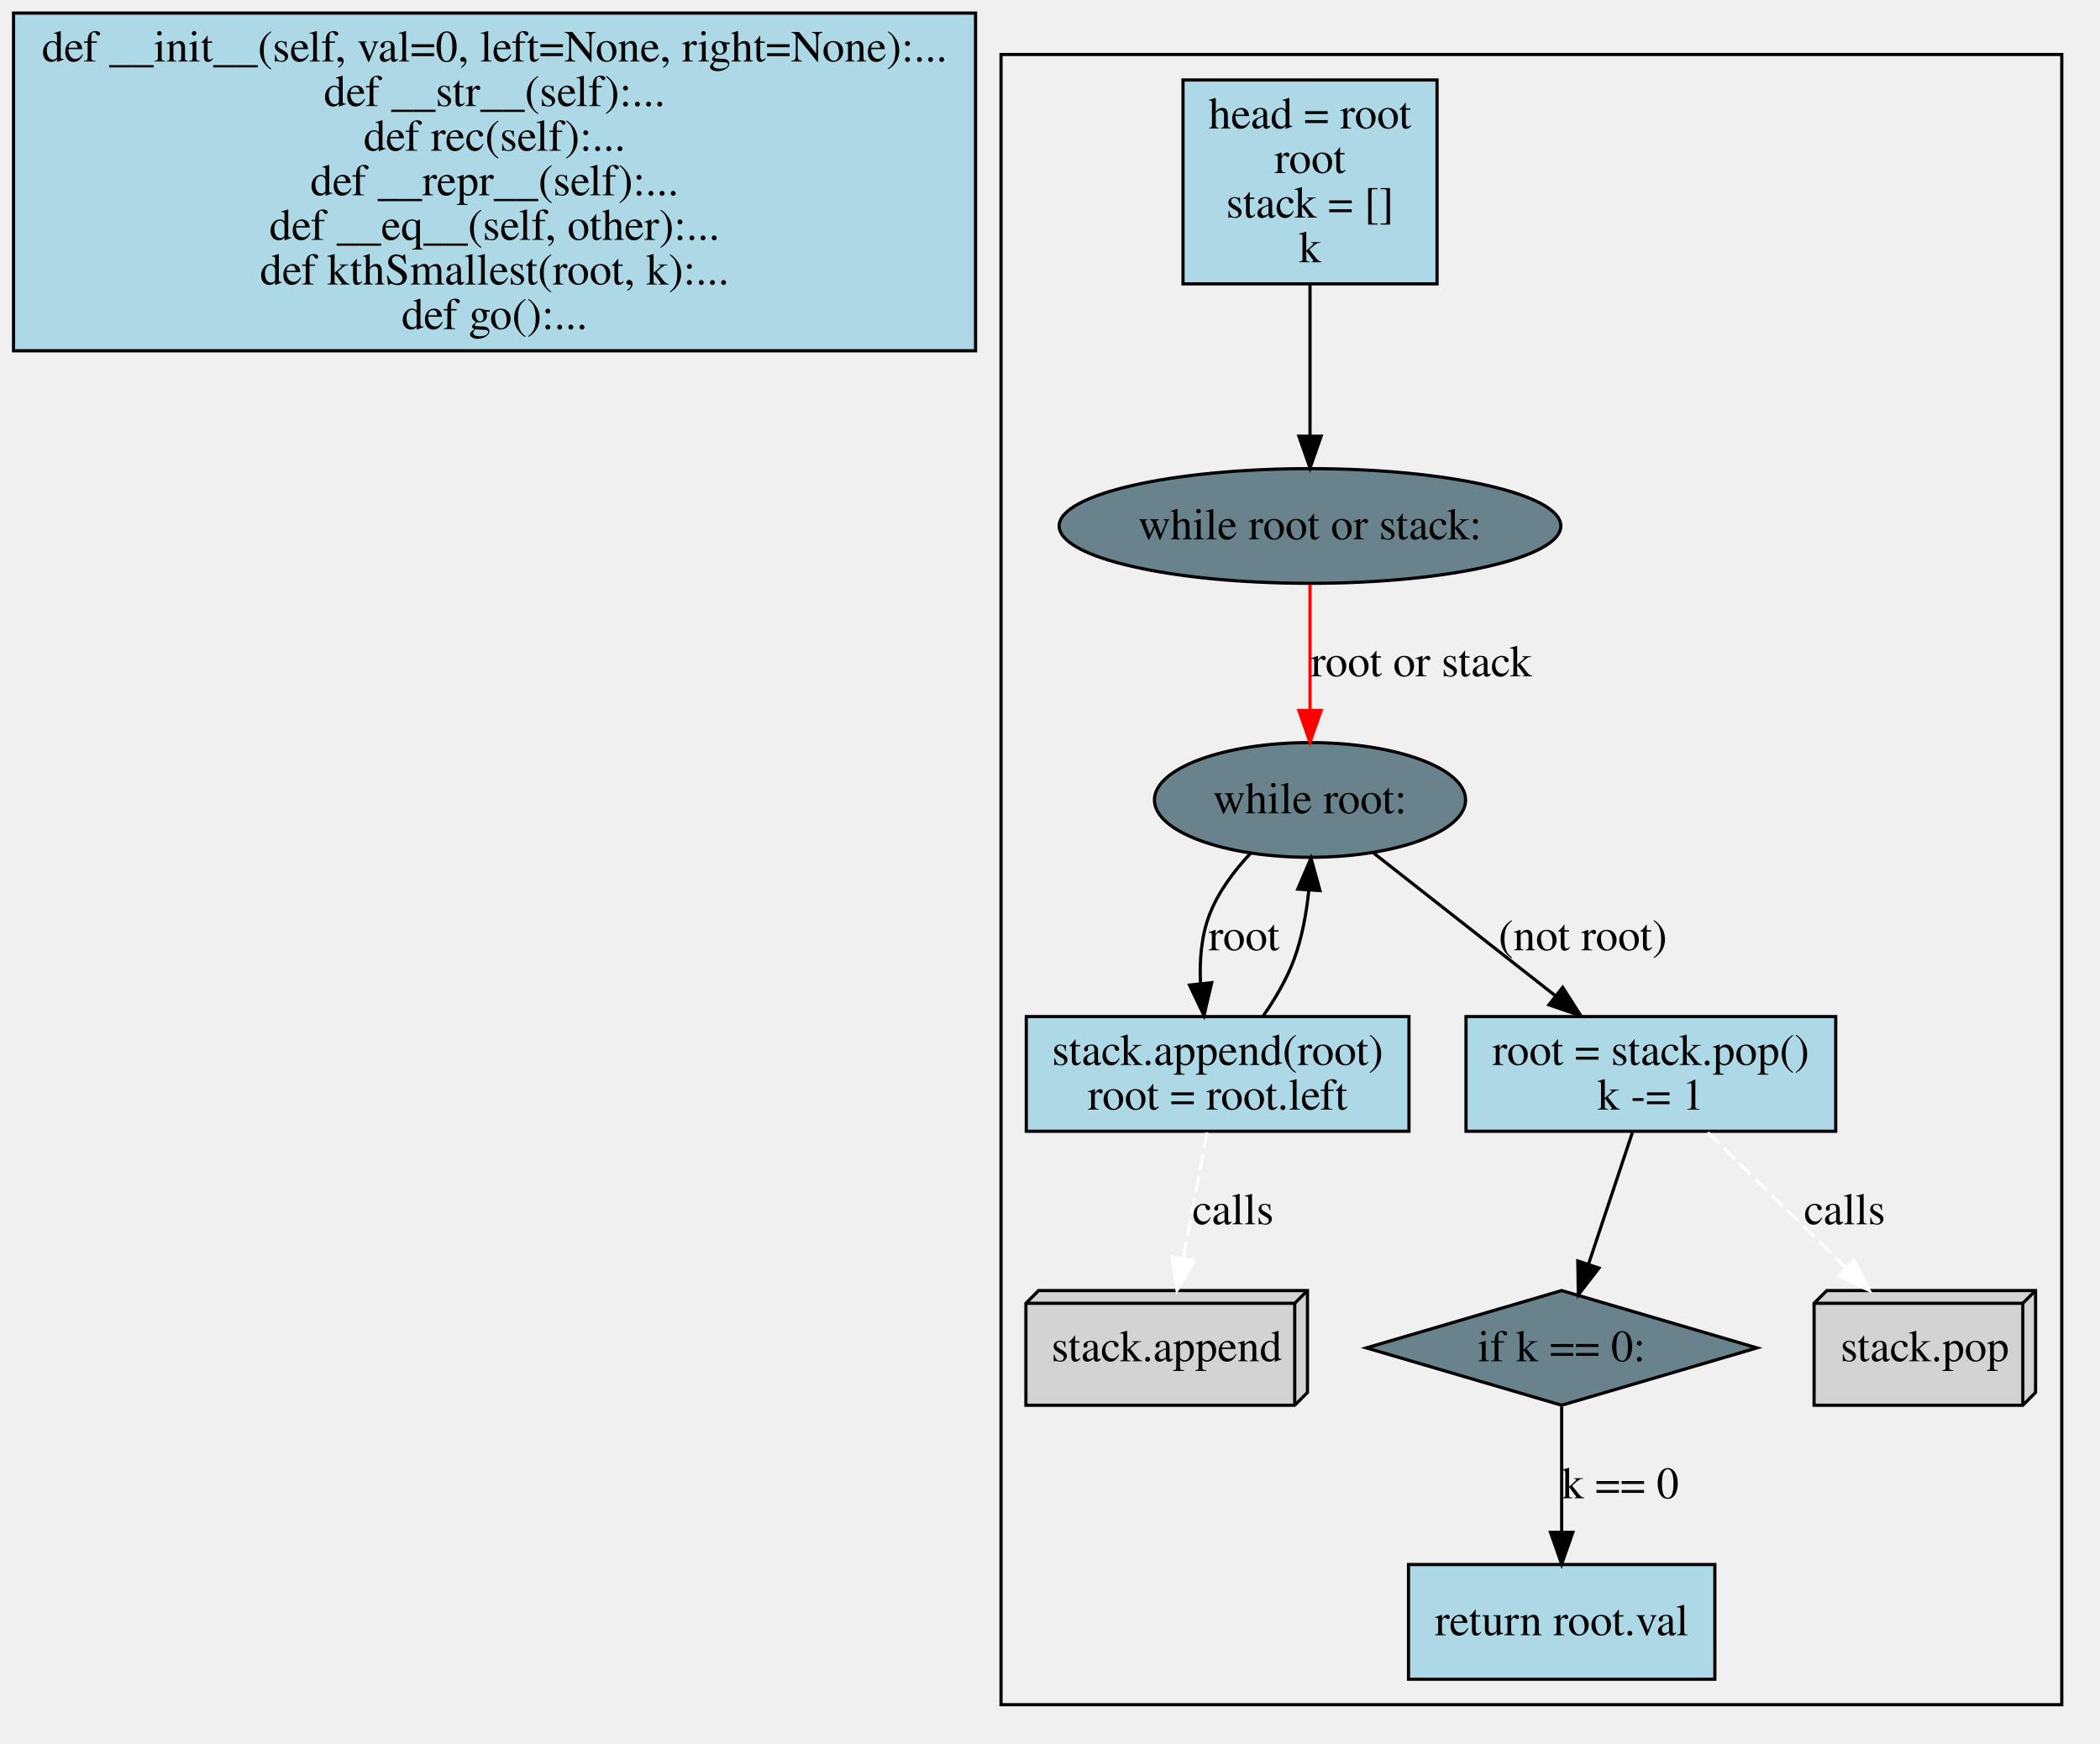
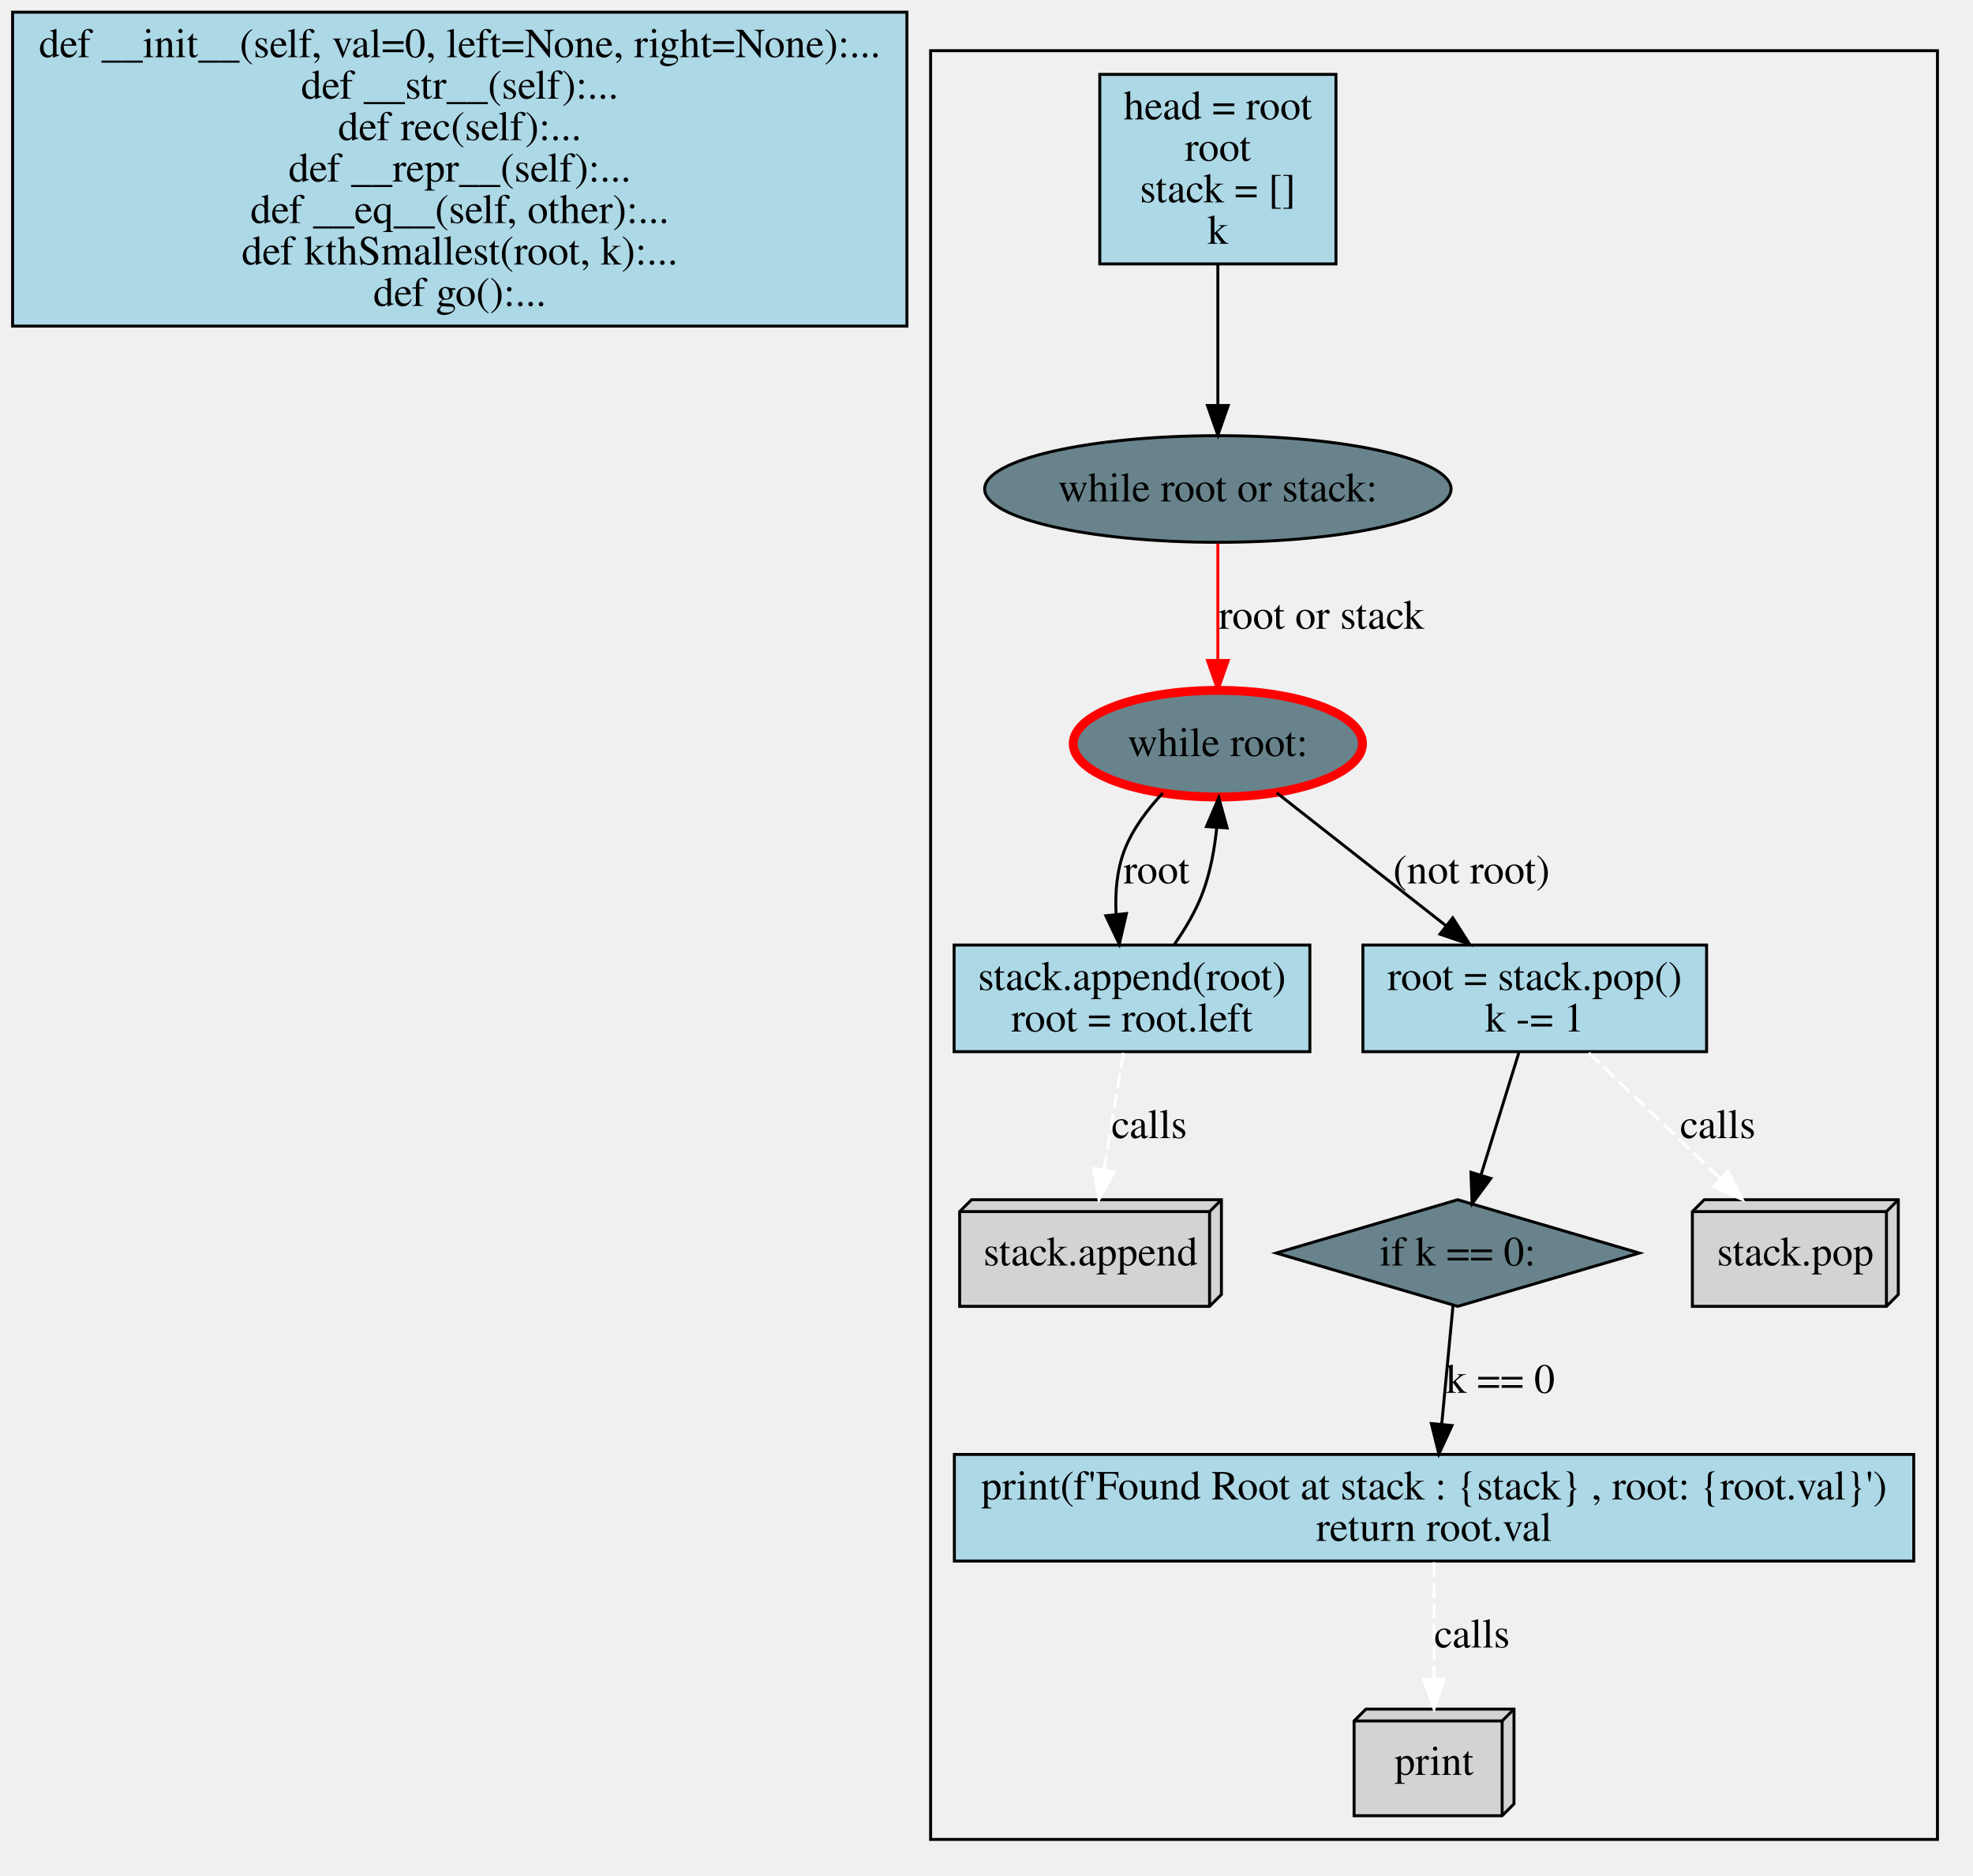
- <svg xmlns="http://www.w3.org/2000/svg" width="659pt" height="547pt" viewBox="0.00 0.00 659.25 547.00">
-   <g id="graph0" class="graph" transform="scale(1 1) rotate(0) translate(4 543)">
+ <svg xmlns="http://www.w3.org/2000/svg" width="666pt" height="633pt" viewBox="0.00 0.00 666.25 633.00">
+   <g id="graph0" class="graph" transform="scale(1 1) rotate(0) translate(4 629)">
    <g id="clust1" class="cluster">
-       <polygon fill="transparent" stroke="black" points="310.25,-8 310.25,-526 643.25,-526 643.25,-8 310.25,-8" />
+       <polygon fill="transparent" stroke="black" points="310.25,-8 310.25,-612 650.25,-612 650.25,-8 310.25,-8" />
    </g>
    <g id="node1" class="node">
-       <polygon fill="lightblue" stroke="black" points="302.26,-539 0.25,-539 0.25,-433 302.26,-433 302.26,-539" />
-       <text text-anchor="middle" x="151.25" y="-523.8" font-family="Times,serif" font-size="14.00">def __init__(self, val=0, left=None, right=None):...</text>
-       <text text-anchor="middle" x="151.25" y="-509.8" font-family="Times,serif" font-size="14.00">def __str__(self):...</text>
-       <text text-anchor="middle" x="151.25" y="-495.8" font-family="Times,serif" font-size="14.00">def rec(self):...</text>
-       <text text-anchor="middle" x="151.25" y="-481.8" font-family="Times,serif" font-size="14.00">def __repr__(self):...</text>
-       <text text-anchor="middle" x="151.25" y="-467.8" font-family="Times,serif" font-size="14.00">def __eq__(self, other):...</text>
-       <text text-anchor="middle" x="151.25" y="-453.8" font-family="Times,serif" font-size="14.00">def kthSmallest(root, k):...</text>
-       <text text-anchor="middle" x="151.25" y="-439.8" font-family="Times,serif" font-size="14.00">def go():...</text>
+       <polygon fill="lightblue" stroke="black" points="302.26,-625 0.25,-625 0.25,-519 302.26,-519 302.26,-625" />
+       <text text-anchor="middle" x="151.25" y="-609.8" font-family="Times,serif" font-size="14.00">def __init__(self, val=0, left=None, right=None):...</text>
+       <text text-anchor="middle" x="151.25" y="-595.8" font-family="Times,serif" font-size="14.00">def __str__(self):...</text>
+       <text text-anchor="middle" x="151.25" y="-581.8" font-family="Times,serif" font-size="14.00">def rec(self):...</text>
+       <text text-anchor="middle" x="151.25" y="-567.8" font-family="Times,serif" font-size="14.00">def __repr__(self):...</text>
+       <text text-anchor="middle" x="151.25" y="-553.8" font-family="Times,serif" font-size="14.00">def __eq__(self, other):...</text>
+       <text text-anchor="middle" x="151.25" y="-539.8" font-family="Times,serif" font-size="14.00">def kthSmallest(root, k):...</text>
+       <text text-anchor="middle" x="151.25" y="-525.8" font-family="Times,serif" font-size="14.00">def go():...</text>
    </g>
    <g id="node2" class="node">
-       <polygon fill="lightblue" stroke="black" points="447.13,-518 367.38,-518 367.38,-454 447.13,-454 447.13,-518" />
-       <text text-anchor="middle" x="407.25" y="-502.8" font-family="Times,serif" font-size="14.00">head = root</text>
-       <text text-anchor="middle" x="407.25" y="-488.8" font-family="Times,serif" font-size="14.00">root</text>
-       <text text-anchor="middle" x="407.25" y="-474.8" font-family="Times,serif" font-size="14.00">stack = []</text>
-       <text text-anchor="middle" x="407.25" y="-460.8" font-family="Times,serif" font-size="14.00">k</text>
+       <polygon fill="lightblue" stroke="black" points="447.13,-604 367.38,-604 367.38,-540 447.13,-540 447.13,-604" />
+       <text text-anchor="middle" x="407.25" y="-588.8" font-family="Times,serif" font-size="14.00">head = root</text>
+       <text text-anchor="middle" x="407.25" y="-574.8" font-family="Times,serif" font-size="14.00">root</text>
+       <text text-anchor="middle" x="407.25" y="-560.8" font-family="Times,serif" font-size="14.00">stack = []</text>
+       <text text-anchor="middle" x="407.25" y="-546.8" font-family="Times,serif" font-size="14.00">k</text>
    </g>
    <g id="node3" class="node">
-       <ellipse fill="#68838b" stroke="black" cx="407.25" cy="-378" rx="78.75" ry="18" />
-       <text text-anchor="middle" x="407.25" y="-373.8" font-family="Times,serif" font-size="14.00">while root or stack:</text>
+       <ellipse fill="#68838b" stroke="black" cx="407.25" cy="-464" rx="78.75" ry="18" />
+       <text text-anchor="middle" x="407.25" y="-459.8" font-family="Times,serif" font-size="14.00">while root or stack:</text>
    </g>
-     <g id="edge9" class="edge">
-       <path fill="none" stroke="black" d="M407.25,-453.77C407.25,-438.78 407.25,-420.98 407.25,-406.51" />
-       <polygon fill="black" stroke="black" points="410.75,-406.19 407.25,-396.19 403.75,-406.19 410.75,-406.19" />
+     <g id="edge10" class="edge">
+       <path fill="none" stroke="black" d="M407.25,-539.77C407.25,-524.78 407.25,-506.98 407.25,-492.51" />
+       <polygon fill="black" stroke="black" points="410.75,-492.19 407.25,-482.19 403.75,-492.19 410.75,-492.19" />
    </g>
    <g id="curr_block" class="node">
-       <ellipse fill="#68838b" stroke="black" cx="407.25" cy="-292" rx="48.84" ry="18" />
-       <text text-anchor="middle" x="407.25" y="-287.8" font-family="Times,serif" font-size="14.00">while root:</text>
+       <ellipse fill="#68838b" stroke="red" stroke-width="3" cx="407.25" cy="-378" rx="48.84" ry="18" />
+       <text text-anchor="middle" x="407.25" y="-373.8" font-family="Times,serif" font-size="14.00">while root:</text>
+     </g>
+     <g id="curr_link" class="edge">
+       <path fill="none" stroke="red" d="M407.25,-445.6C407.25,-434.26 407.25,-419.23 407.25,-406.32" />
+       <polygon fill="red" stroke="red" points="410.75,-406.1 407.25,-396.1 403.75,-406.1 410.75,-406.1" />
+       <text text-anchor="middle" x="442.24" y="-416.8" font-family="Times,serif" font-size="14.00">root or stack</text>
+     </g>
+     <g id="node5" class="node">
+       <polygon fill="lightblue" stroke="black" points="438.32,-310 318.18,-310 318.18,-274 438.32,-274 438.32,-310" />
+       <text text-anchor="middle" x="378.25" y="-294.8" font-family="Times,serif" font-size="14.00">stack.append(root)</text>
+       <text text-anchor="middle" x="378.25" y="-280.8" font-family="Times,serif" font-size="14.00">root = root.left</text>
+     </g>
+     <g id="edge3" class="edge">
+       <path fill="none" stroke="black" d="M388.65,-361.32C383.45,-355.8 378.46,-349.18 375.7,-342 373.12,-335.27 372.52,-327.63 372.88,-320.42" />
+       <polygon fill="black" stroke="black" points="376.38,-320.64 373.97,-310.32 369.42,-319.89 376.38,-320.64" />
+       <text text-anchor="middle" x="386.53" y="-330.8" font-family="Times,serif" font-size="14.00">root</text>
+     </g>
+     <g id="node7" class="node">
+       <polygon fill="lightblue" stroke="black" points="572.29,-310 456.22,-310 456.22,-274 572.29,-274 572.29,-310" />
+       <text text-anchor="middle" x="514.25" y="-294.8" font-family="Times,serif" font-size="14.00">root = stack.pop()</text>
+       <text text-anchor="middle" x="514.25" y="-280.8" font-family="Times,serif" font-size="14.00">k -= 1</text>
    </g>
    <g id="edge8" class="edge">
-       <path fill="none" stroke="red" d="M407.25,-359.6C407.25,-348.26 407.25,-333.23 407.25,-320.32" />
-       <polygon fill="red" stroke="red" points="410.75,-320.1 407.25,-310.1 403.75,-320.1 410.75,-320.1" />
-       <text text-anchor="middle" x="442.24" y="-330.8" font-family="Times,serif" font-size="14.00">root or stack</text>
+       <path fill="none" stroke="black" d="M427.13,-361.4C443.17,-348.81 465.98,-330.89 484.24,-316.56" />
+       <polygon fill="black" stroke="black" points="486.57,-319.18 492.27,-310.26 482.25,-313.68 486.57,-319.18" />
+       <text text-anchor="middle" x="492.89" y="-330.8" font-family="Times,serif" font-size="14.00">(not root)</text>
    </g>
-     <g id="node5" class="node">
-       <polygon fill="lightblue" stroke="black" points="438.32,-224 318.18,-224 318.18,-188 438.32,-188 438.32,-224" />
-       <text text-anchor="middle" x="378.25" y="-208.8" font-family="Times,serif" font-size="14.00">stack.append(root)</text>
-       <text text-anchor="middle" x="378.25" y="-194.8" font-family="Times,serif" font-size="14.00">root = root.left</text>
+     <g id="edge2" class="edge">
+       <path fill="none" stroke="black" d="M392.56,-310.21C396.33,-315.6 399.97,-321.77 402.25,-328 404.75,-334.8 406.14,-342.46 406.88,-349.67" />
+       <polygon fill="black" stroke="black" points="403.4,-350.01 407.56,-359.75 410.38,-349.54 403.4,-350.01" />
    </g>
-     <g id="edge3" class="edge">
-       <path fill="none" stroke="black" d="M388.65,-275.32C383.45,-269.8 378.46,-263.18 375.7,-256 373.12,-249.27 372.52,-241.63 372.88,-234.42" />
-       <polygon fill="black" stroke="black" points="376.38,-234.64 373.97,-224.32 369.42,-233.89 376.38,-234.64" />
-       <text text-anchor="middle" x="386.53" y="-244.8" font-family="Times,serif" font-size="14.00">root</text>
+     <g id="node6" class="node">
+       <polygon fill="lightgrey" stroke="black" points="408.45,-224 324.06,-224 320.06,-220 320.06,-188 404.45,-188 408.45,-192 408.45,-224" />
+       <polyline fill="none" stroke="black" points="404.45,-220 320.06,-220 " />
+       <polyline fill="none" stroke="black" points="404.45,-220 404.45,-188 " />
+       <polyline fill="none" stroke="black" points="404.45,-220 408.45,-224 " />
+       <text text-anchor="middle" x="364.25" y="-201.8" font-family="Times,serif" font-size="14.00">stack.append</text>
    </g>
-     <g id="node7" class="node">
-       <polygon fill="lightblue" stroke="black" points="572.29,-224 456.22,-224 456.22,-188 572.29,-188 572.29,-224" />
-       <text text-anchor="middle" x="514.25" y="-208.8" font-family="Times,serif" font-size="14.00">root = stack.pop()</text>
-       <text text-anchor="middle" x="514.25" y="-194.8" font-family="Times,serif" font-size="14.00">k -= 1</text>
+     <g id="edge1" class="edge">
+       <path fill="none" stroke="white" stroke-dasharray="5,2" d="M375.35,-273.6C373.46,-262.26 370.96,-247.23 368.81,-234.32" />
+       <polygon fill="white" stroke="white" points="372.2,-233.38 367.1,-224.1 365.29,-234.53 372.2,-233.38" />
+       <text text-anchor="middle" x="384.08" y="-244.8" font-family="Times,serif" font-size="14.00">calls</text>
+     </g>
+     <g id="node8" class="node">
+       <polygon fill="lightgrey" stroke="black" points="637.02,-224 571.49,-224 567.49,-220 567.49,-188 633.02,-188 637.02,-192 637.02,-224" />
+       <polyline fill="none" stroke="black" points="633.02,-220 567.49,-220 " />
+       <polyline fill="none" stroke="black" points="633.02,-220 633.02,-188 " />
+       <polyline fill="none" stroke="black" points="633.02,-220 637.02,-224 " />
+       <text text-anchor="middle" x="602.25" y="-201.8" font-family="Times,serif" font-size="14.00">stack.pop</text>
+     </g>
+     <g id="edge4" class="edge">
+       <path fill="none" stroke="white" stroke-dasharray="5,2" d="M532.49,-273.6C545.32,-261.35 562.66,-244.8 576.84,-231.26" />
+       <polygon fill="white" stroke="white" points="579.53,-233.53 584.34,-224.1 574.69,-228.47 579.53,-233.53" />
+       <text text-anchor="middle" x="576.08" y="-244.8" font-family="Times,serif" font-size="14.00">calls</text>
+     </g>
+     <g id="node9" class="node">
+       <polygon fill="#68838b" stroke="black" points="488.25,-224 426.95,-206 488.25,-188 549.55,-206 488.25,-224" />
+       <text text-anchor="middle" x="488.25" y="-201.8" font-family="Times,serif" font-size="14.00">if k == 0:</text>
    </g>
    <g id="edge7" class="edge">
-       <path fill="none" stroke="black" d="M427.13,-275.4C443.17,-262.81 465.98,-244.89 484.24,-230.56" />
-       <polygon fill="black" stroke="black" points="486.57,-233.18 492.27,-224.26 482.25,-227.68 486.57,-233.18" />
-       <text text-anchor="middle" x="492.89" y="-244.8" font-family="Times,serif" font-size="14.00">(not root)</text>
+       <path fill="none" stroke="black" d="M508.87,-273.6C505.17,-261.65 500.2,-245.6 496.07,-232.25" />
+       <polygon fill="black" stroke="black" points="499.41,-231.2 493.11,-222.68 492.72,-233.27 499.41,-231.2" />
    </g>
-     <g id="edge2" class="edge">
-       <path fill="none" stroke="black" d="M392.56,-224.21C396.33,-229.6 399.97,-235.77 402.25,-242 404.75,-248.8 406.14,-256.46 406.88,-263.67" />
-       <polygon fill="black" stroke="black" points="403.4,-264.01 407.56,-273.75 410.38,-263.54 403.4,-264.01" />
-     </g>
-     <g id="node6" class="node">
-       <polygon fill="lightgrey" stroke="black" points="406.45,-138 322.06,-138 318.06,-134 318.06,-102 402.45,-102 406.45,-106 406.45,-138" />
-       <polyline fill="none" stroke="black" points="402.45,-134 318.06,-134 " />
-       <polyline fill="none" stroke="black" points="402.45,-134 402.45,-102 " />
-       <polyline fill="none" stroke="black" points="402.45,-134 406.45,-138 " />
-       <text text-anchor="middle" x="362.25" y="-115.8" font-family="Times,serif" font-size="14.00">stack.append</text>
-     </g>
-     <g id="edge1" class="edge">
-       <path fill="none" stroke="white" stroke-dasharray="5,2" d="M374.94,-187.6C372.76,-176.14 369.86,-160.93 367.38,-147.93" />
-       <polygon fill="white" stroke="white" points="370.82,-147.26 365.51,-138.1 363.94,-148.57 370.82,-147.26" />
-       <text text-anchor="middle" x="383.08" y="-158.8" font-family="Times,serif" font-size="14.00">calls</text>
-     </g>
-     <g id="node8" class="node">
-       <polygon fill="lightgrey" stroke="black" points="635.02,-138 569.49,-138 565.49,-134 565.49,-102 631.02,-102 635.02,-106 635.02,-138" />
-       <polyline fill="none" stroke="black" points="631.02,-134 565.49,-134 " />
-       <polyline fill="none" stroke="black" points="631.02,-134 631.02,-102 " />
-       <polyline fill="none" stroke="black" points="631.02,-134 635.02,-138 " />
-       <text text-anchor="middle" x="600.25" y="-115.8" font-family="Times,serif" font-size="14.00">stack.pop</text>
-     </g>
-     <g id="edge4" class="edge">
-       <path fill="none" stroke="white" stroke-dasharray="5,2" d="M532.07,-187.6C544.61,-175.35 561.56,-158.8 575.42,-145.26" />
-       <polygon fill="white" stroke="white" points="578.04,-147.59 582.75,-138.1 573.15,-142.58 578.04,-147.59" />
-       <text text-anchor="middle" x="575.08" y="-158.8" font-family="Times,serif" font-size="14.00">calls</text>
-     </g>
-     <g id="node9" class="node">
-       <polygon fill="#68838b" stroke="black" points="486.25,-138 424.95,-120 486.25,-102 547.55,-120 486.25,-138" />
-       <text text-anchor="middle" x="486.25" y="-115.8" font-family="Times,serif" font-size="14.00">if k == 0:</text>
+     <g id="node10" class="node">
+       <polygon fill="lightblue" stroke="black" points="642.24,-138 318.27,-138 318.27,-102 642.24,-102 642.24,-138" />
+       <text text-anchor="middle" x="480.25" y="-122.8" font-family="Times,serif" font-size="14.00">print(f'Found Root at stack : {stack} , root: {root.val}')</text>
+       <text text-anchor="middle" x="480.25" y="-108.8" font-family="Times,serif" font-size="14.00">return root.val</text>
    </g>
    <g id="edge6" class="edge">
-       <path fill="none" stroke="black" d="M508.45,-187.6C504.47,-175.65 499.12,-159.6 494.67,-146.25" />
-       <polygon fill="black" stroke="black" points="497.96,-145.06 491.48,-136.68 491.32,-147.28 497.96,-145.06" />
+       <path fill="none" stroke="black" d="M486.67,-188.4C485.58,-176.94 484.1,-161.42 482.84,-148.16" />
+       <polygon fill="black" stroke="black" points="486.32,-147.76 481.89,-138.14 479.35,-148.42 486.32,-147.76" />
+       <text text-anchor="middle" x="502.65" y="-158.8" font-family="Times,serif" font-size="14.00">k == 0</text>
    </g>
-     <g id="node10" class="node">
-       <polygon fill="lightblue" stroke="black" points="534.34,-52 438.17,-52 438.17,-16 534.34,-16 534.34,-52" />
-       <text text-anchor="middle" x="486.25" y="-29.8" font-family="Times,serif" font-size="14.00">return root.val</text>
+     <g id="node11" class="node">
+       <polygon fill="lightgrey" stroke="black" points="507.25,-52 457.25,-52 453.25,-48 453.25,-16 503.25,-16 507.25,-20 507.25,-52" />
+       <polyline fill="none" stroke="black" points="503.25,-48 453.25,-48 " />
+       <polyline fill="none" stroke="black" points="503.25,-48 503.25,-16 " />
+       <polyline fill="none" stroke="black" points="503.25,-48 507.25,-52 " />
+       <text text-anchor="middle" x="480.25" y="-29.8" font-family="Times,serif" font-size="14.00">print</text>
    </g>
    <g id="edge5" class="edge">
-       <path fill="none" stroke="black" d="M486.25,-101.6C486.25,-90.26 486.25,-75.23 486.25,-62.32" />
-       <polygon fill="black" stroke="black" points="489.75,-62.1 486.25,-52.1 482.75,-62.1 489.75,-62.1" />
-       <text text-anchor="middle" x="504.65" y="-72.8" font-family="Times,serif" font-size="14.00">k == 0</text>
+       <path fill="none" stroke="white" stroke-dasharray="5,2" d="M480.25,-101.6C480.25,-90.26 480.25,-75.23 480.25,-62.32" />
+       <polygon fill="white" stroke="white" points="483.75,-62.1 480.25,-52.1 476.75,-62.1 483.75,-62.1" />
+       <text text-anchor="middle" x="493.08" y="-72.8" font-family="Times,serif" font-size="14.00">calls</text>
    </g>
  </g>
</svg>
